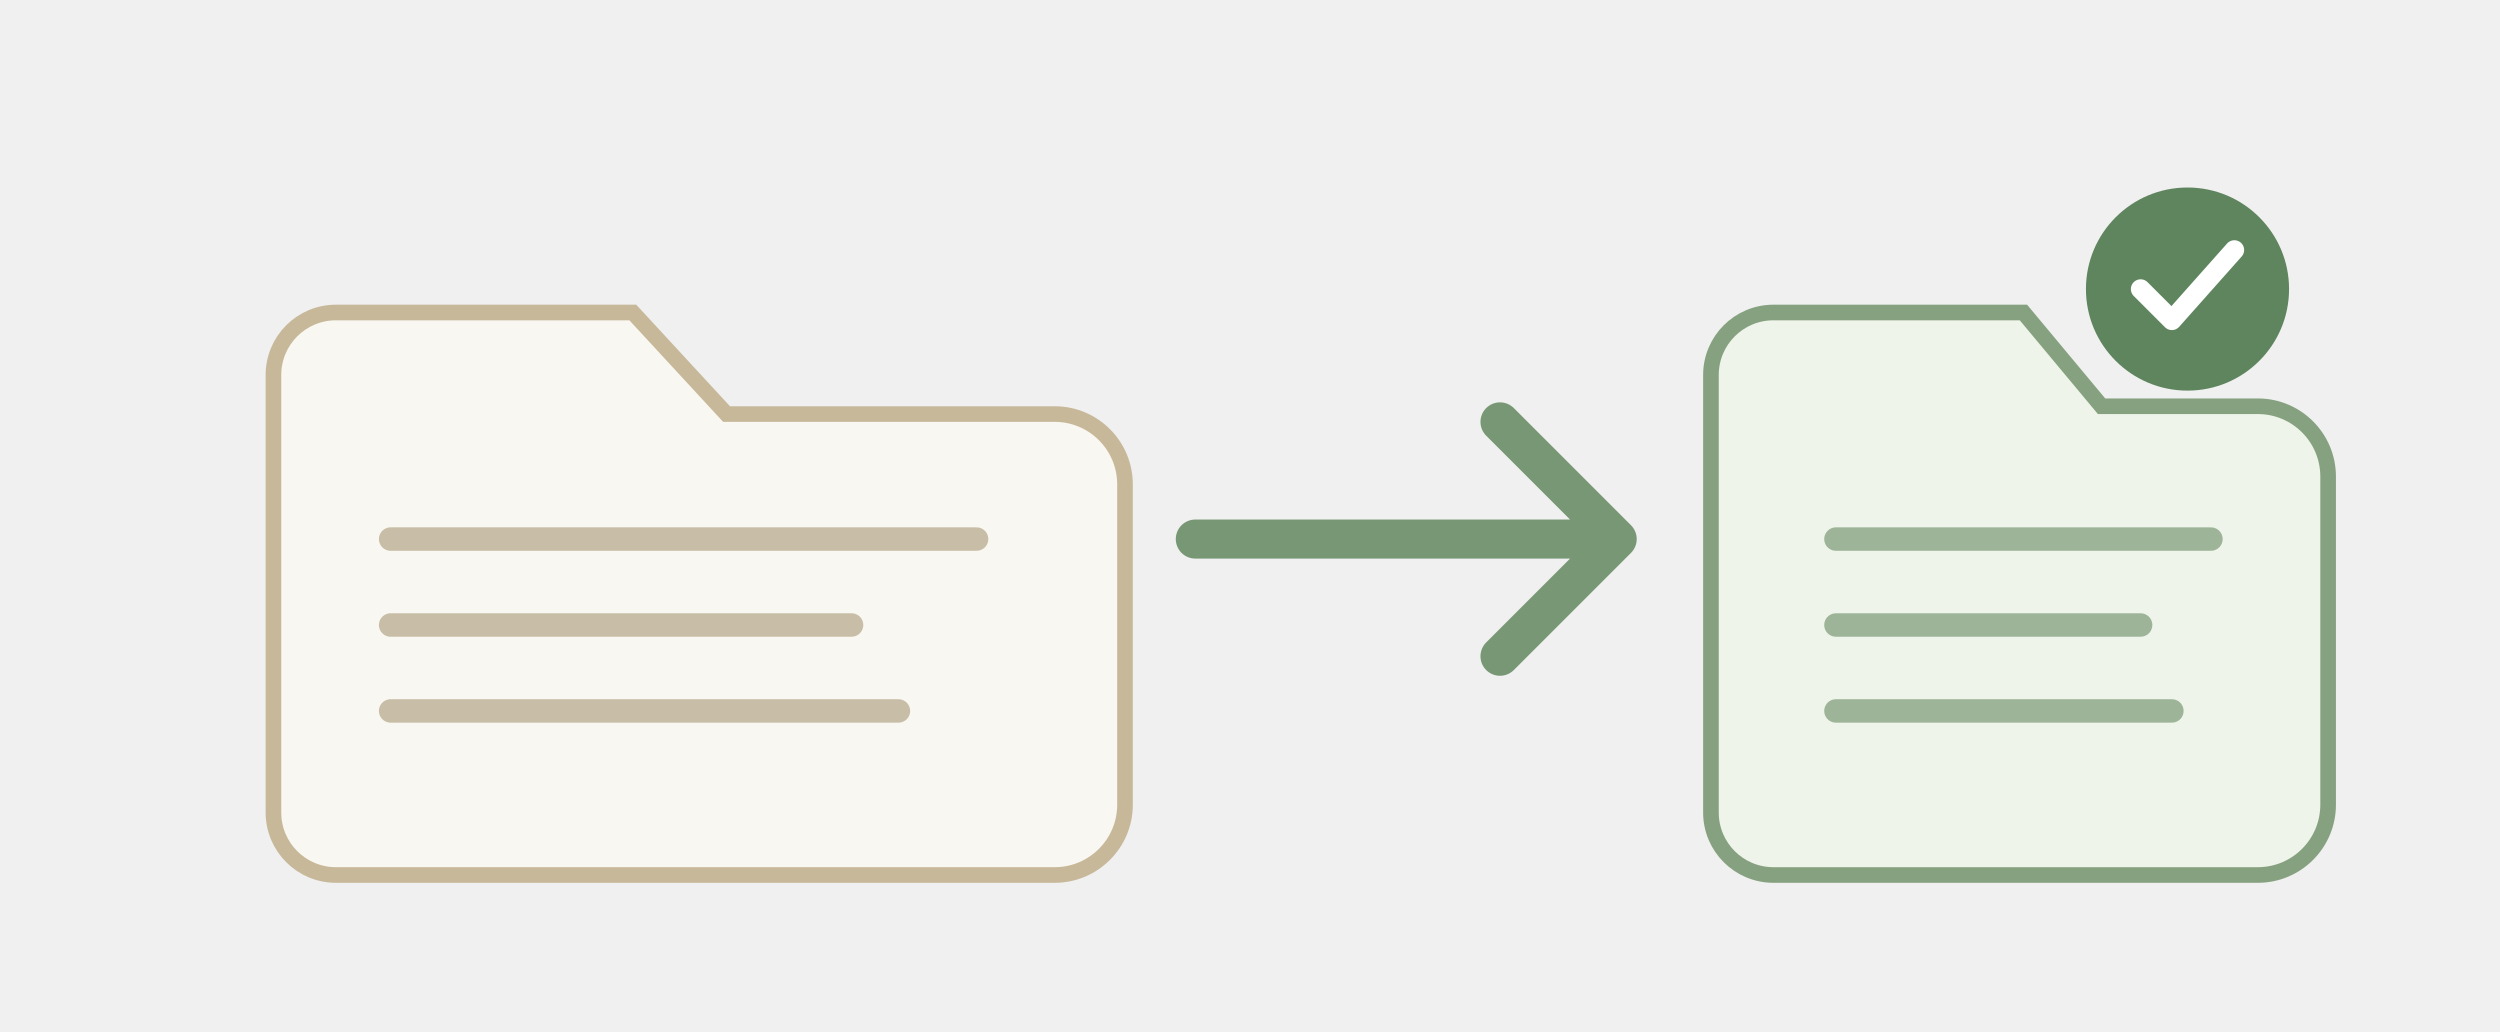
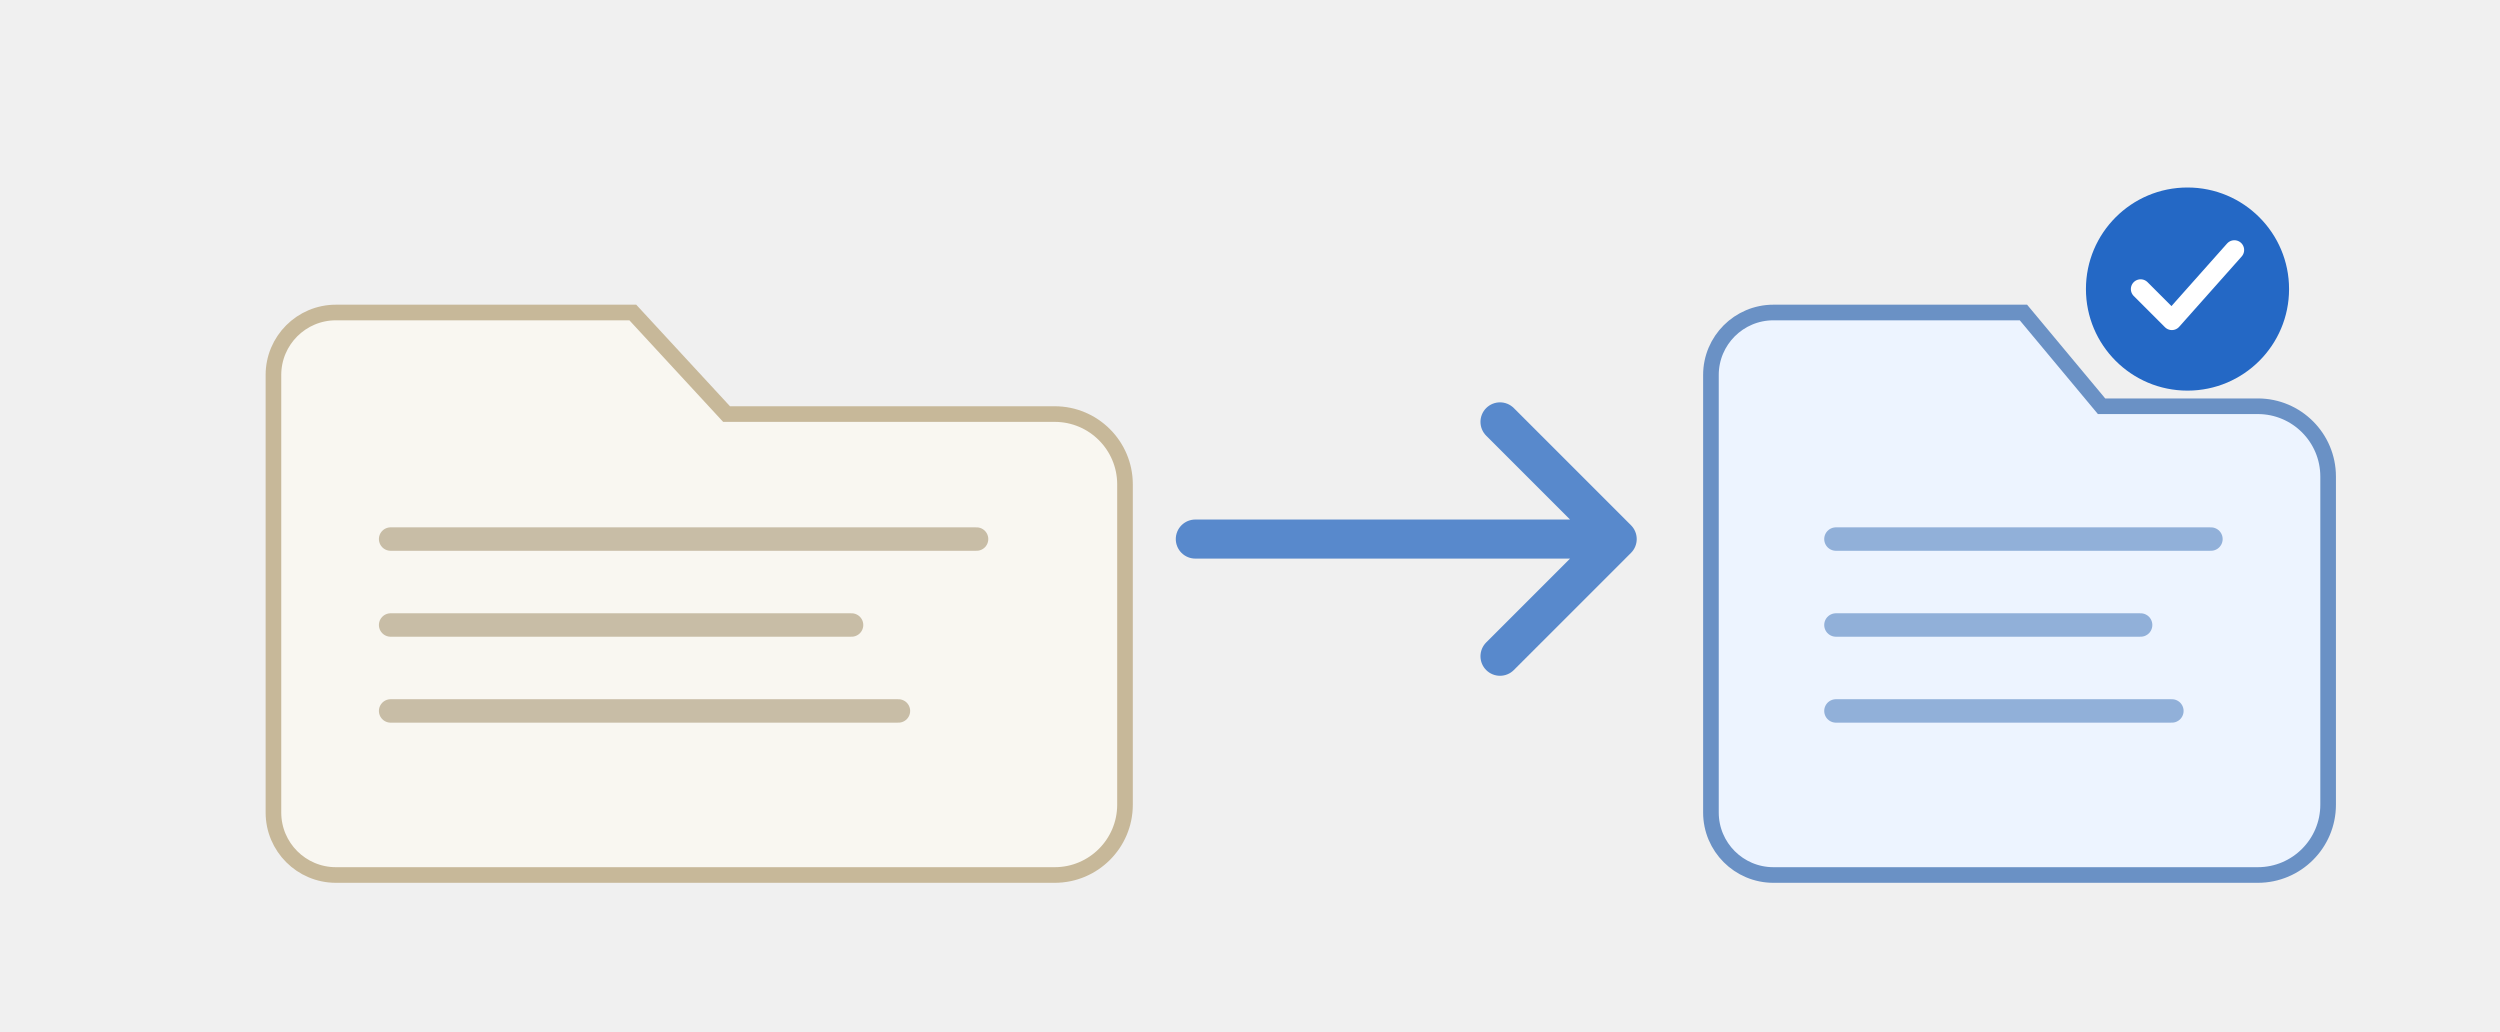
<svg xmlns="http://www.w3.org/2000/svg" viewBox="0 0 320 132" fill="none">
  <path d="M35 48a8 8 0 0 1 8-8h38l12 13h42a9 9 0 0 1 9 9v41a9 9 0 0 1-9 9H43a8 8 0 0 1-8-8V48Z" fill="#F9F7F1" stroke="#C7B899" stroke-width="2" />
  <path d="M50 69h75M50 80h59M50 91h65" stroke="#C8BDA6" stroke-width="3" stroke-linecap="round" />
-   <path d="M153 69h54m0 0-15-15m15 15-15 15" stroke="#789774" stroke-width="5" stroke-linecap="round" stroke-linejoin="round" />
-   <path d="M219 48a8 8 0 0 1 8-8h32l10 12h20a9 9 0 0 1 9 9v42a9 9 0 0 1-9 9h-62a8 8 0 0 1-8-8V48Z" fill="#EEF4E9" stroke="#86A180" stroke-width="2" />
-   <path d="M235 69h48M235 80h39M235 91h43" stroke="#9DB499" stroke-width="3" stroke-linecap="round" />
-   <circle cx="280" cy="37" r="13" fill="#5F855F" />
+   <path d="M153 69h54m0 0-15-15m15 15-15 15" stroke="#5889CC" stroke-width="5" stroke-linecap="round" stroke-linejoin="round" />
+   <path d="M219 48a8 8 0 0 1 8-8h32l10 12h20a9 9 0 0 1 9 9v42a9 9 0 0 1-9 9h-62a8 8 0 0 1-8-8V48Z" fill="#EDF4FF" stroke="#6A91C5" stroke-width="2" />
+   <path d="M235 69h48M235 80h39M235 91h43" stroke="#91B0D9" stroke-width="3" stroke-linecap="round" />
+   <circle cx="280" cy="37" r="13" fill="#2468C5" />
  <path d="m274 37 4 4 8-9" stroke="#fff" stroke-width="2.5" stroke-linecap="round" stroke-linejoin="round" />
</svg>
